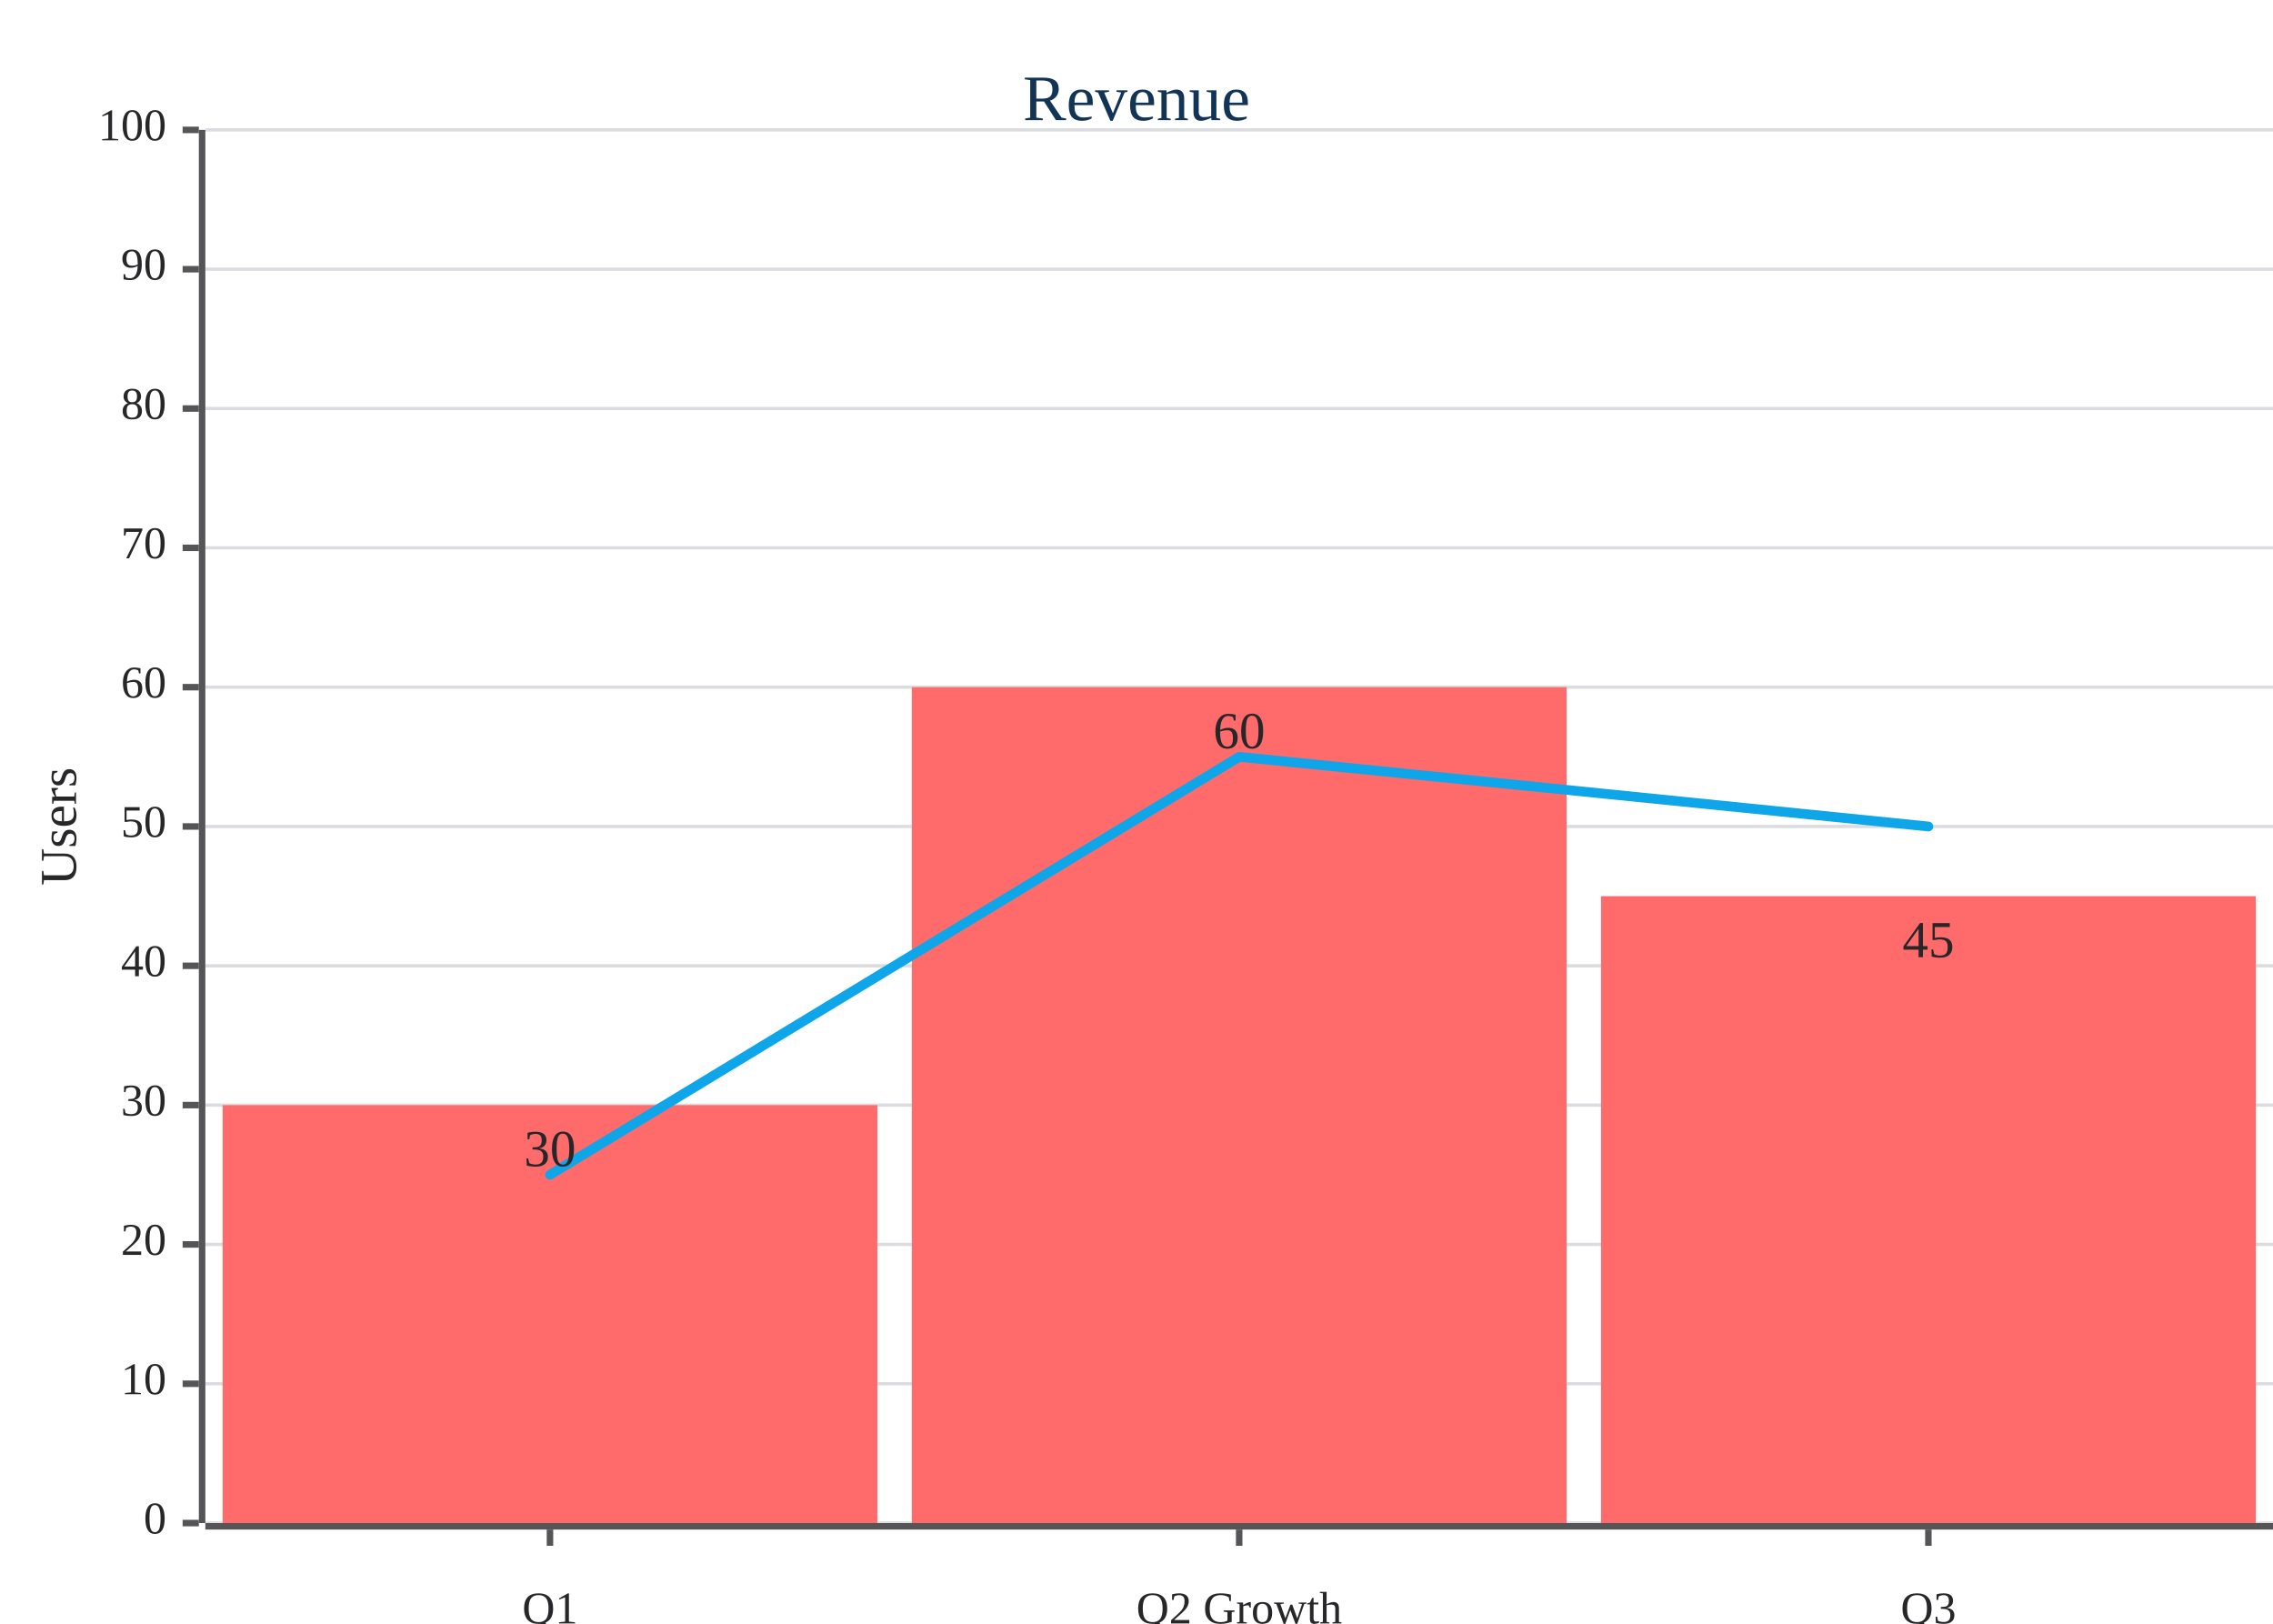
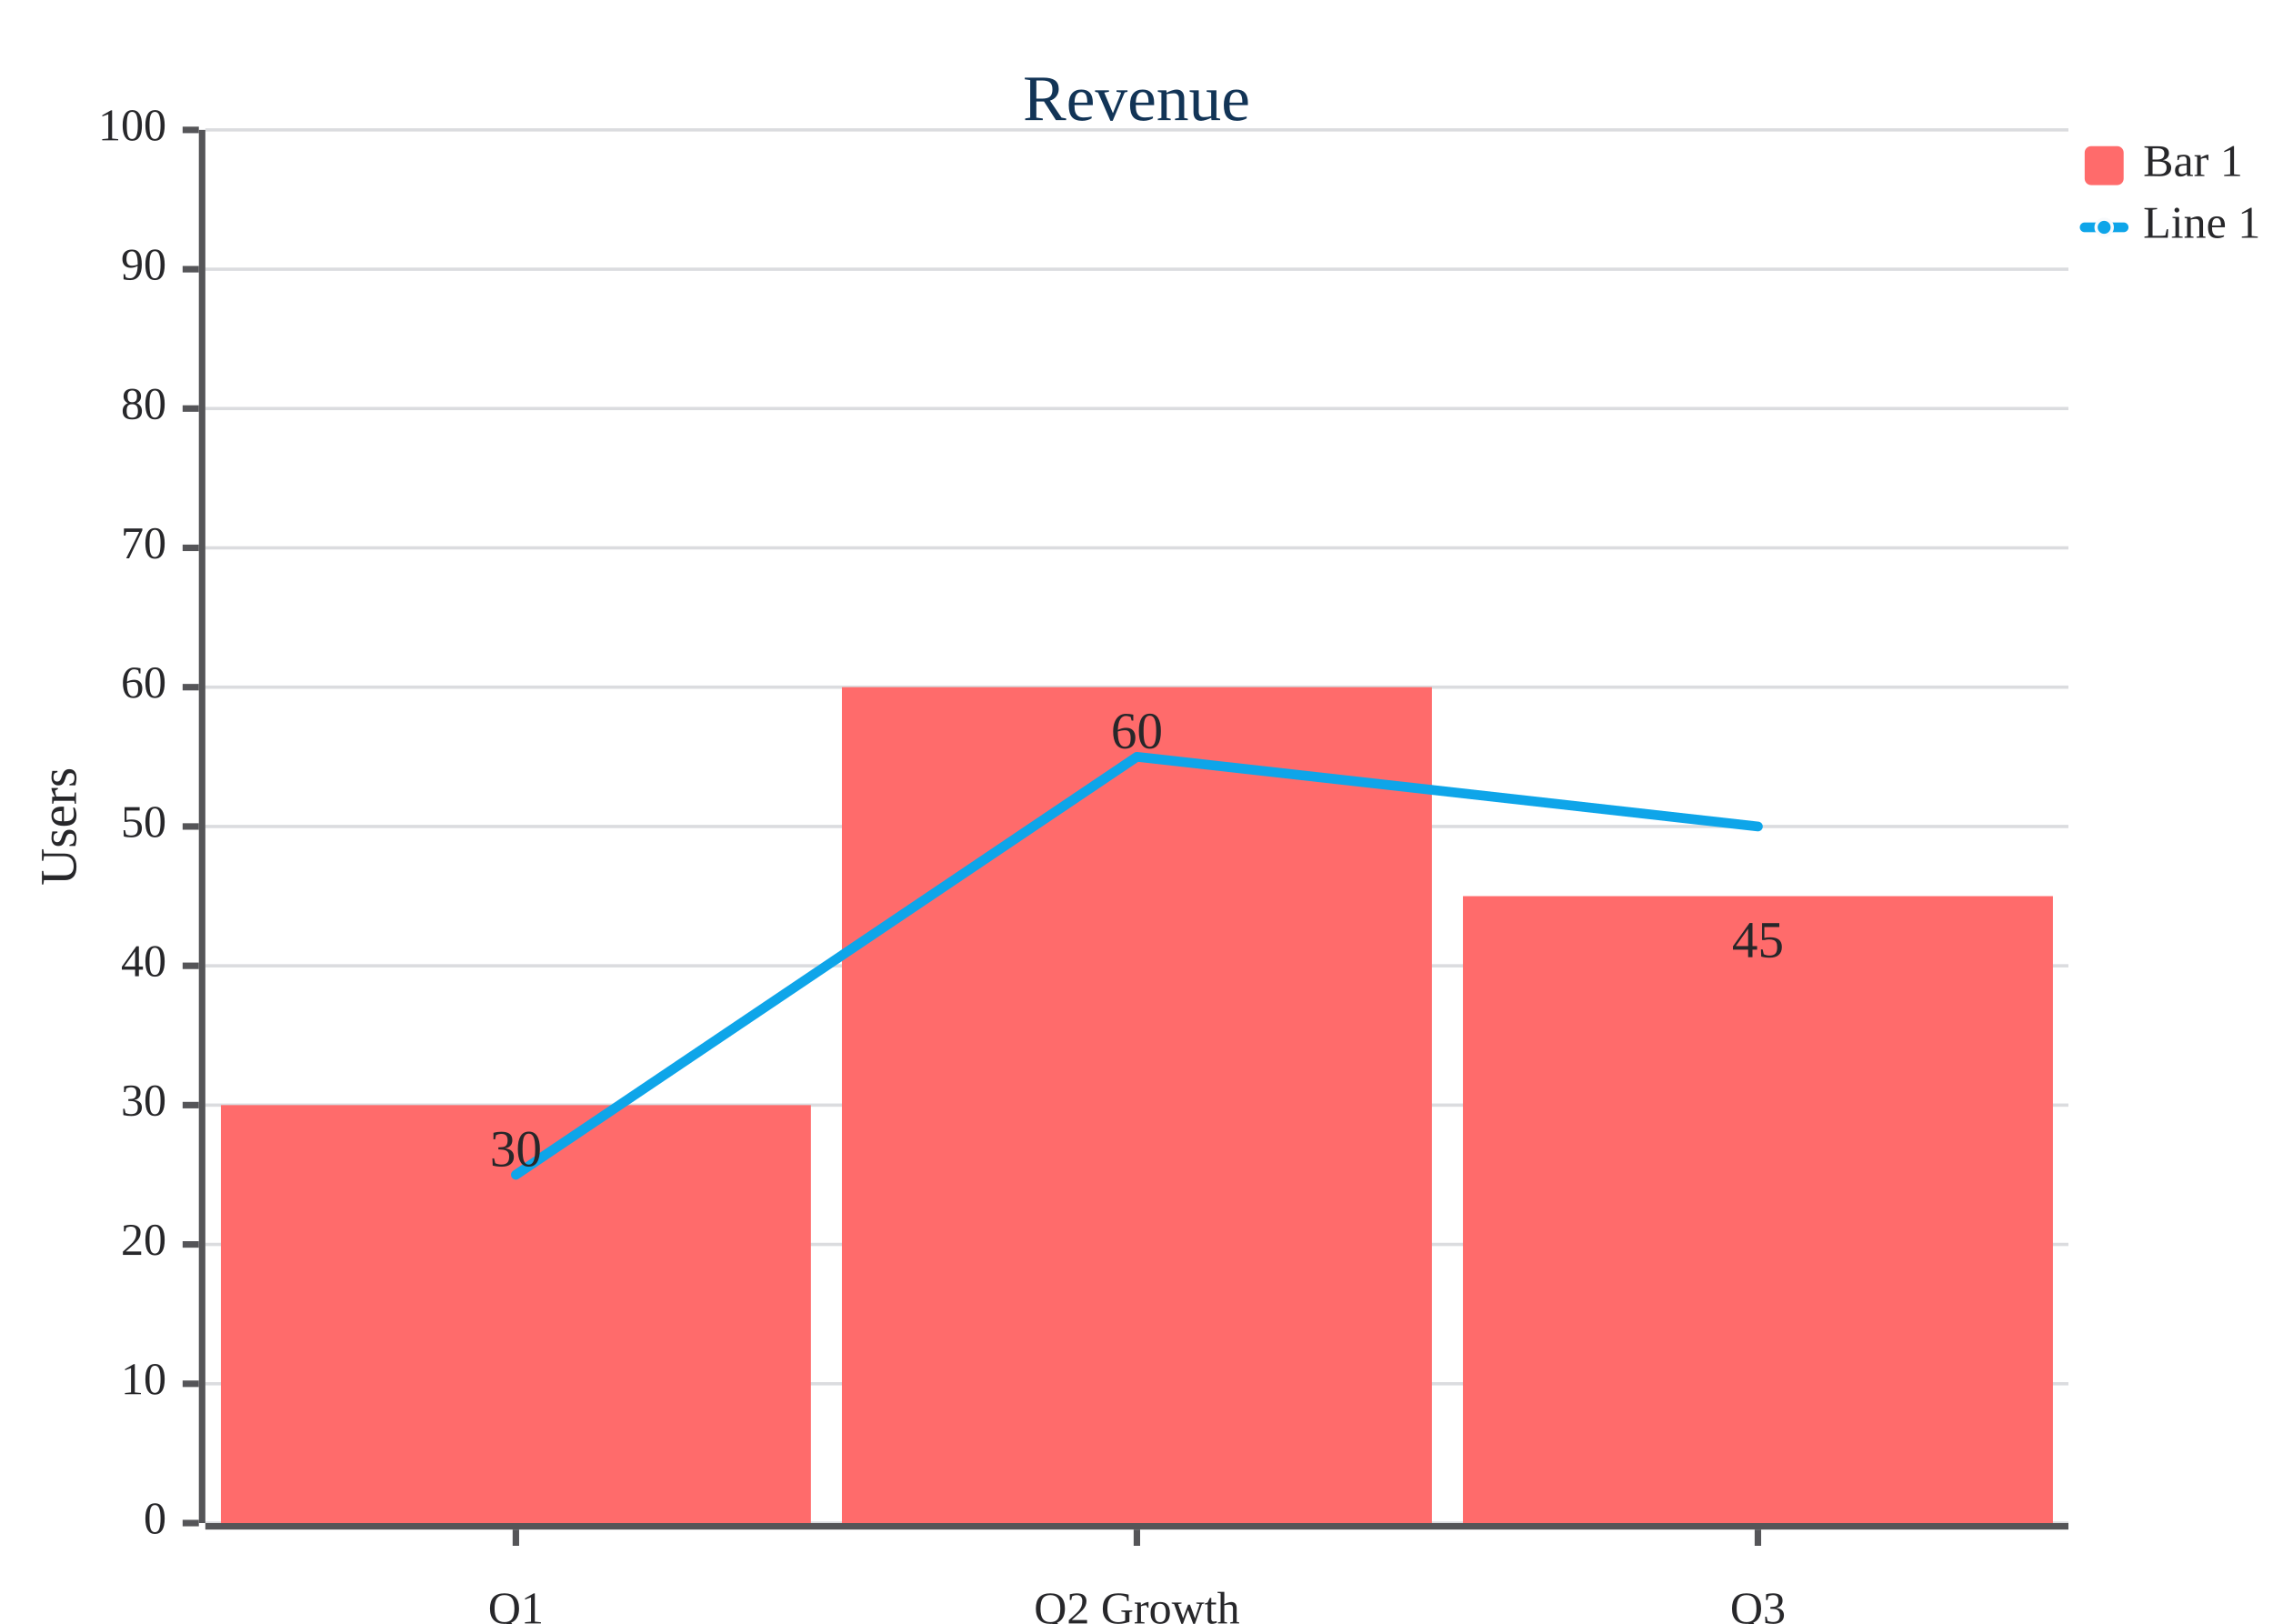
<svg xmlns="http://www.w3.org/2000/svg" data-xychart-colors="1" viewBox="0 0 700 500" width="100%" height="100%" style="--bg:#f8fafc;--fg:#27272A;--font:Inter;background:#f8fafc;max-width:700px" id="mermaid-kaeiwt" class="xychart" role="img" aria-roledescription="xychart" aria-labelledby="chart-title-mermaid-kaeiwt" aria-describedby="chart-desc-mermaid-kaeiwt">
  <style>
  text { font-family: var(--font, 'Inter'), system-ui, sans-serif; }
  svg {
    /* Derived from --bg and --fg (overridable via --line, --accent, etc.) */
    --_text:          #27272A;
    --_text-sec:      #555558;
    --_text-muted:    #6e6f71;
    --_text-faint:    #87888b;
    --_line:          #909193;
    --_arrow:         #46474a;
    --_node-fill:     #f2f4f6;
    --_node-stroke:   #ced0d2;
    --_group-fill:    #f8fafc;
    --_group-hdr:     #eeeff1;
    --_inner-stroke:  #dfe1e3;
    --_key-badge:     #e3e5e7;
  }
</style>
  <style>
  .xychart-grid { stroke: #dbdcdf; stroke-width: 1; }
  .xychart-axis-line { fill: none; }
  .xychart-tick { fill: none; }
  .xychart-x-axis-line { stroke: #555558; }
  .xychart-y-axis-line { stroke: #555558; }
  .xychart-x-tick { stroke: #555558; }
  .xychart-y-tick { stroke: #555558; }
  .xychart-bar { stroke: none; }
  .xychart-line { fill: none; stroke-width: 3; stroke-linecap: round; stroke-linejoin: round; }
  .xychart-dot { stroke: #f8fafc; stroke-width: 2; }
  .xychart-label { fill: #27272A; }
  .xychart-x-label { fill: #27272A; }
  .xychart-y-label { fill: #27272A; }
  .xychart-axis-title { fill: #27272A; }
  .xychart-x-axis-title { fill: #27272A; }
  .xychart-y-axis-title { fill: #27272A; }
  .xychart-title { fill: #123456; }
  .xychart-data-label { fill: #27272A; pointer-events: none; }
+   .xychart-legend-label { fill: #27272A; }
  svg {
    --xychart-color-0: #ff6b6b;
    --xychart-color-1: #0ea5e9;
  }
  .xychart-bar.xychart-color-0 { fill: #ff6b6b; }
  path.xychart-color-0, line.xychart-color-0 { stroke: #ff6b6b; }
  circle.xychart-color-0 { fill: #ff6b6b; }
  .xychart-bar.xychart-color-1 { fill: #0ea5e9; }
  path.xychart-color-1, line.xychart-color-1 { stroke: #0ea5e9; }
  circle.xychart-color-1 { fill: #0ea5e9; }
</style>
-   <line x1="63.24" y1="469" x2="700" y2="469" class="xychart-grid" />
-   <line x1="63.24" y1="426.1" x2="700" y2="426.1" class="xychart-grid" />
-   <line x1="63.24" y1="383.2" x2="700" y2="383.2" class="xychart-grid" />
-   <line x1="63.24" y1="340.3" x2="700" y2="340.3" class="xychart-grid" />
-   <line x1="63.24" y1="297.4" x2="700" y2="297.4" class="xychart-grid" />
-   <line x1="63.24" y1="254.5" x2="700" y2="254.5" class="xychart-grid" />
-   <line x1="63.24" y1="211.6" x2="700" y2="211.6" class="xychart-grid" />
-   <line x1="63.24" y1="168.7" x2="700" y2="168.7" class="xychart-grid" />
-   <line x1="63.24" y1="125.8" x2="700" y2="125.8" class="xychart-grid" />
-   <line x1="63.24" y1="82.9" x2="700" y2="82.9" class="xychart-grid" />
-   <line x1="63.24" y1="40" x2="700" y2="40" class="xychart-grid" />
-   <line x1="63.24" y1="470" x2="700" y2="470" class="xychart-axis-line xychart-x-axis-line" stroke-width="2" />
-   <line x1="169.37" y1="471" x2="169.37" y2="476" class="xychart-tick xychart-x-tick" stroke-width="2" />
-   <line x1="381.62" y1="471" x2="381.62" y2="476" class="xychart-tick xychart-x-tick" stroke-width="2" />
-   <line x1="593.87" y1="471" x2="593.87" y2="476" class="xychart-tick xychart-x-tick" stroke-width="2" />
+   <line x1="63.24" y1="469" x2="637" y2="469" class="xychart-grid" />
+   <line x1="63.24" y1="426.1" x2="637" y2="426.1" class="xychart-grid" />
+   <line x1="63.24" y1="383.2" x2="637" y2="383.2" class="xychart-grid" />
+   <line x1="63.24" y1="340.3" x2="637" y2="340.3" class="xychart-grid" />
+   <line x1="63.24" y1="297.4" x2="637" y2="297.4" class="xychart-grid" />
+   <line x1="63.24" y1="254.5" x2="637" y2="254.5" class="xychart-grid" />
+   <line x1="63.24" y1="211.6" x2="637" y2="211.6" class="xychart-grid" />
+   <line x1="63.24" y1="168.7" x2="637" y2="168.7" class="xychart-grid" />
+   <line x1="63.24" y1="125.8" x2="637" y2="125.8" class="xychart-grid" />
+   <line x1="63.24" y1="82.9" x2="637" y2="82.9" class="xychart-grid" />
+   <line x1="63.24" y1="40" x2="637" y2="40" class="xychart-grid" />
+   <line x1="63.24" y1="470" x2="637" y2="470" class="xychart-axis-line xychart-x-axis-line" stroke-width="2" />
+   <line x1="158.87" y1="471" x2="158.87" y2="476" class="xychart-tick xychart-x-tick" stroke-width="2" />
+   <line x1="350.12" y1="471" x2="350.12" y2="476" class="xychart-tick xychart-x-tick" stroke-width="2" />
+   <line x1="541.37" y1="471" x2="541.37" y2="476" class="xychart-tick xychart-x-tick" stroke-width="2" />
  <line x1="62.24" y1="40" x2="62.24" y2="469" class="xychart-axis-line xychart-y-axis-line" stroke-width="2" />
  <line x1="61.24" y1="469" x2="56.24" y2="469" class="xychart-tick xychart-y-tick" stroke-width="2" />
  <line x1="61.24" y1="426.1" x2="56.24" y2="426.1" class="xychart-tick xychart-y-tick" stroke-width="2" />
  <line x1="61.24" y1="383.2" x2="56.24" y2="383.2" class="xychart-tick xychart-y-tick" stroke-width="2" />
  <line x1="61.24" y1="340.3" x2="56.24" y2="340.3" class="xychart-tick xychart-y-tick" stroke-width="2" />
  <line x1="61.24" y1="297.4" x2="56.24" y2="297.4" class="xychart-tick xychart-y-tick" stroke-width="2" />
  <line x1="61.24" y1="254.5" x2="56.24" y2="254.5" class="xychart-tick xychart-y-tick" stroke-width="2" />
  <line x1="61.24" y1="211.6" x2="56.24" y2="211.6" class="xychart-tick xychart-y-tick" stroke-width="2" />
  <line x1="61.24" y1="168.7" x2="56.24" y2="168.7" class="xychart-tick xychart-y-tick" stroke-width="2" />
  <line x1="61.24" y1="125.8" x2="56.24" y2="125.8" class="xychart-tick xychart-y-tick" stroke-width="2" />
  <line x1="61.24" y1="82.9" x2="56.24" y2="82.9" class="xychart-tick xychart-y-tick" stroke-width="2" />
  <line x1="61.24" y1="40" x2="56.24" y2="40" class="xychart-tick xychart-y-tick" stroke-width="2" />
-   <rect x="68.55" y="340.3" width="201.64" height="128.7" class="xychart-bar xychart-color-0" data-value="30" data-label="Q1" />
-   <rect x="280.8" y="211.6" width="201.64" height="257.4" class="xychart-bar xychart-color-0" data-value="60" data-label="Q2 Growth" />
-   <rect x="493.05" y="275.95" width="201.64" height="193.05" class="xychart-bar xychart-color-0" data-value="45" data-label="Q3" />
-   <path d="M169.37,361.75 L381.62,233.05 L593.87,254.5" class="xychart-line xychart-color-1" />
-   <text x="169.37" y="348.3" text-anchor="middle" dominant-baseline="hanging" font-size="16" font-weight="400" class="xychart-data-label">30</text>
-   <text x="381.62" y="219.6" text-anchor="middle" dominant-baseline="hanging" font-size="16" font-weight="400" class="xychart-data-label">60</text>
-   <text x="593.87" y="283.95" text-anchor="middle" dominant-baseline="hanging" font-size="16" font-weight="400" class="xychart-data-label">45</text>
-   <text x="169.37" y="495" text-anchor="middle" font-size="14" font-weight="400" dy="0.35em" class="xychart-label xychart-x-label">Q1</text>
-   <text x="381.622" y="495" text-anchor="middle" font-size="14" font-weight="400" dy="0.35em" class="xychart-label xychart-x-label">Q2 Growth</text>
-   <text x="593.874" y="495" text-anchor="middle" font-size="14" font-weight="400" dy="0.35em" class="xychart-label xychart-x-label">Q3</text>
+   <rect x="68.03" y="340.3" width="181.69" height="128.7" class="xychart-bar xychart-color-0" data-value="30" data-label="Q1" />
+   <rect x="259.28" y="211.6" width="181.69" height="257.4" class="xychart-bar xychart-color-0" data-value="60" data-label="Q2 Growth" />
+   <rect x="450.53" y="275.95" width="181.69" height="193.05" class="xychart-bar xychart-color-0" data-value="45" data-label="Q3" />
+   <path d="M158.87,361.75 L350.12,233.05 L541.37,254.5" class="xychart-line xychart-color-1" />
+   <text x="158.87" y="348.3" text-anchor="middle" dominant-baseline="hanging" font-size="16" font-weight="400" class="xychart-data-label">30</text>
+   <text x="350.12" y="219.6" text-anchor="middle" dominant-baseline="hanging" font-size="16" font-weight="400" class="xychart-data-label">60</text>
+   <text x="541.37" y="283.95" text-anchor="middle" dominant-baseline="hanging" font-size="16" font-weight="400" class="xychart-data-label">45</text>
+   <text x="158.87" y="495" text-anchor="middle" font-size="14" font-weight="400" dy="0.35em" class="xychart-label xychart-x-label">Q1</text>
+   <text x="350.122" y="495" text-anchor="middle" font-size="14" font-weight="400" dy="0.35em" class="xychart-label xychart-x-label">Q2 Growth</text>
+   <text x="541.374" y="495" text-anchor="middle" font-size="14" font-weight="400" dy="0.35em" class="xychart-label xychart-x-label">Q3</text>
  <text x="51.244" y="469" text-anchor="end" dominant-baseline="middle" font-size="14" font-weight="400" class="xychart-label xychart-y-label">0</text>
  <text x="51.244" y="426.1" text-anchor="end" dominant-baseline="middle" font-size="14" font-weight="400" class="xychart-label xychart-y-label">10</text>
  <text x="51.244" y="383.2" text-anchor="end" dominant-baseline="middle" font-size="14" font-weight="400" class="xychart-label xychart-y-label">20</text>
  <text x="51.244" y="340.3" text-anchor="end" dominant-baseline="middle" font-size="14" font-weight="400" class="xychart-label xychart-y-label">30</text>
  <text x="51.244" y="297.4" text-anchor="end" dominant-baseline="middle" font-size="14" font-weight="400" class="xychart-label xychart-y-label">40</text>
  <text x="51.244" y="254.5" text-anchor="end" dominant-baseline="middle" font-size="14" font-weight="400" class="xychart-label xychart-y-label">50</text>
  <text x="51.244" y="211.6" text-anchor="end" dominant-baseline="middle" font-size="14" font-weight="400" class="xychart-label xychart-y-label">60</text>
  <text x="51.244" y="168.7" text-anchor="end" dominant-baseline="middle" font-size="14" font-weight="400" class="xychart-label xychart-y-label">70</text>
  <text x="51.244" y="125.8" text-anchor="end" dominant-baseline="middle" font-size="14" font-weight="400" class="xychart-label xychart-y-label">80</text>
  <text x="51.244" y="82.9" text-anchor="end" dominant-baseline="middle" font-size="14" font-weight="400" class="xychart-label xychart-y-label">90</text>
  <text x="51.244" y="40" text-anchor="end" dominant-baseline="middle" font-size="14" font-weight="400" class="xychart-label xychart-y-label">100</text>
  <text x="17.8" y="254.5" text-anchor="middle" transform="rotate(-90,17.8,254.5)" font-size="16" font-weight="400" dy="0.35em" class="xychart-axis-title xychart-y-axis-title">Users</text>
  <text x="350" y="30" text-anchor="middle" font-size="20" font-weight="500" dy="0.35em" class="xychart-title">Revenue</text>
+   <g class="xychart-legend">
+     <rect x="642" y="45" width="12" height="12" rx="2" ry="2" class="xychart-legend-swatch" fill="#ff6b6b" />
+     <text x="660" y="51" text-anchor="start" dominant-baseline="middle" font-size="14" font-weight="400" class="xychart-legend-label">Bar 1</text>
+     <line x1="642" y1="70" x2="654" y2="70" class="xychart-legend-swatch" stroke="#0ea5e9" stroke-width="3" stroke-linecap="round" />
+     <circle cx="648" cy="70" r="2.5" class="xychart-legend-dot" fill="#0ea5e9" stroke="#f8fafc" stroke-width="1" />
+     <text x="660" y="70" text-anchor="start" dominant-baseline="middle" font-size="14" font-weight="400" class="xychart-legend-label">Line 1</text>
+   </g>
</svg>
